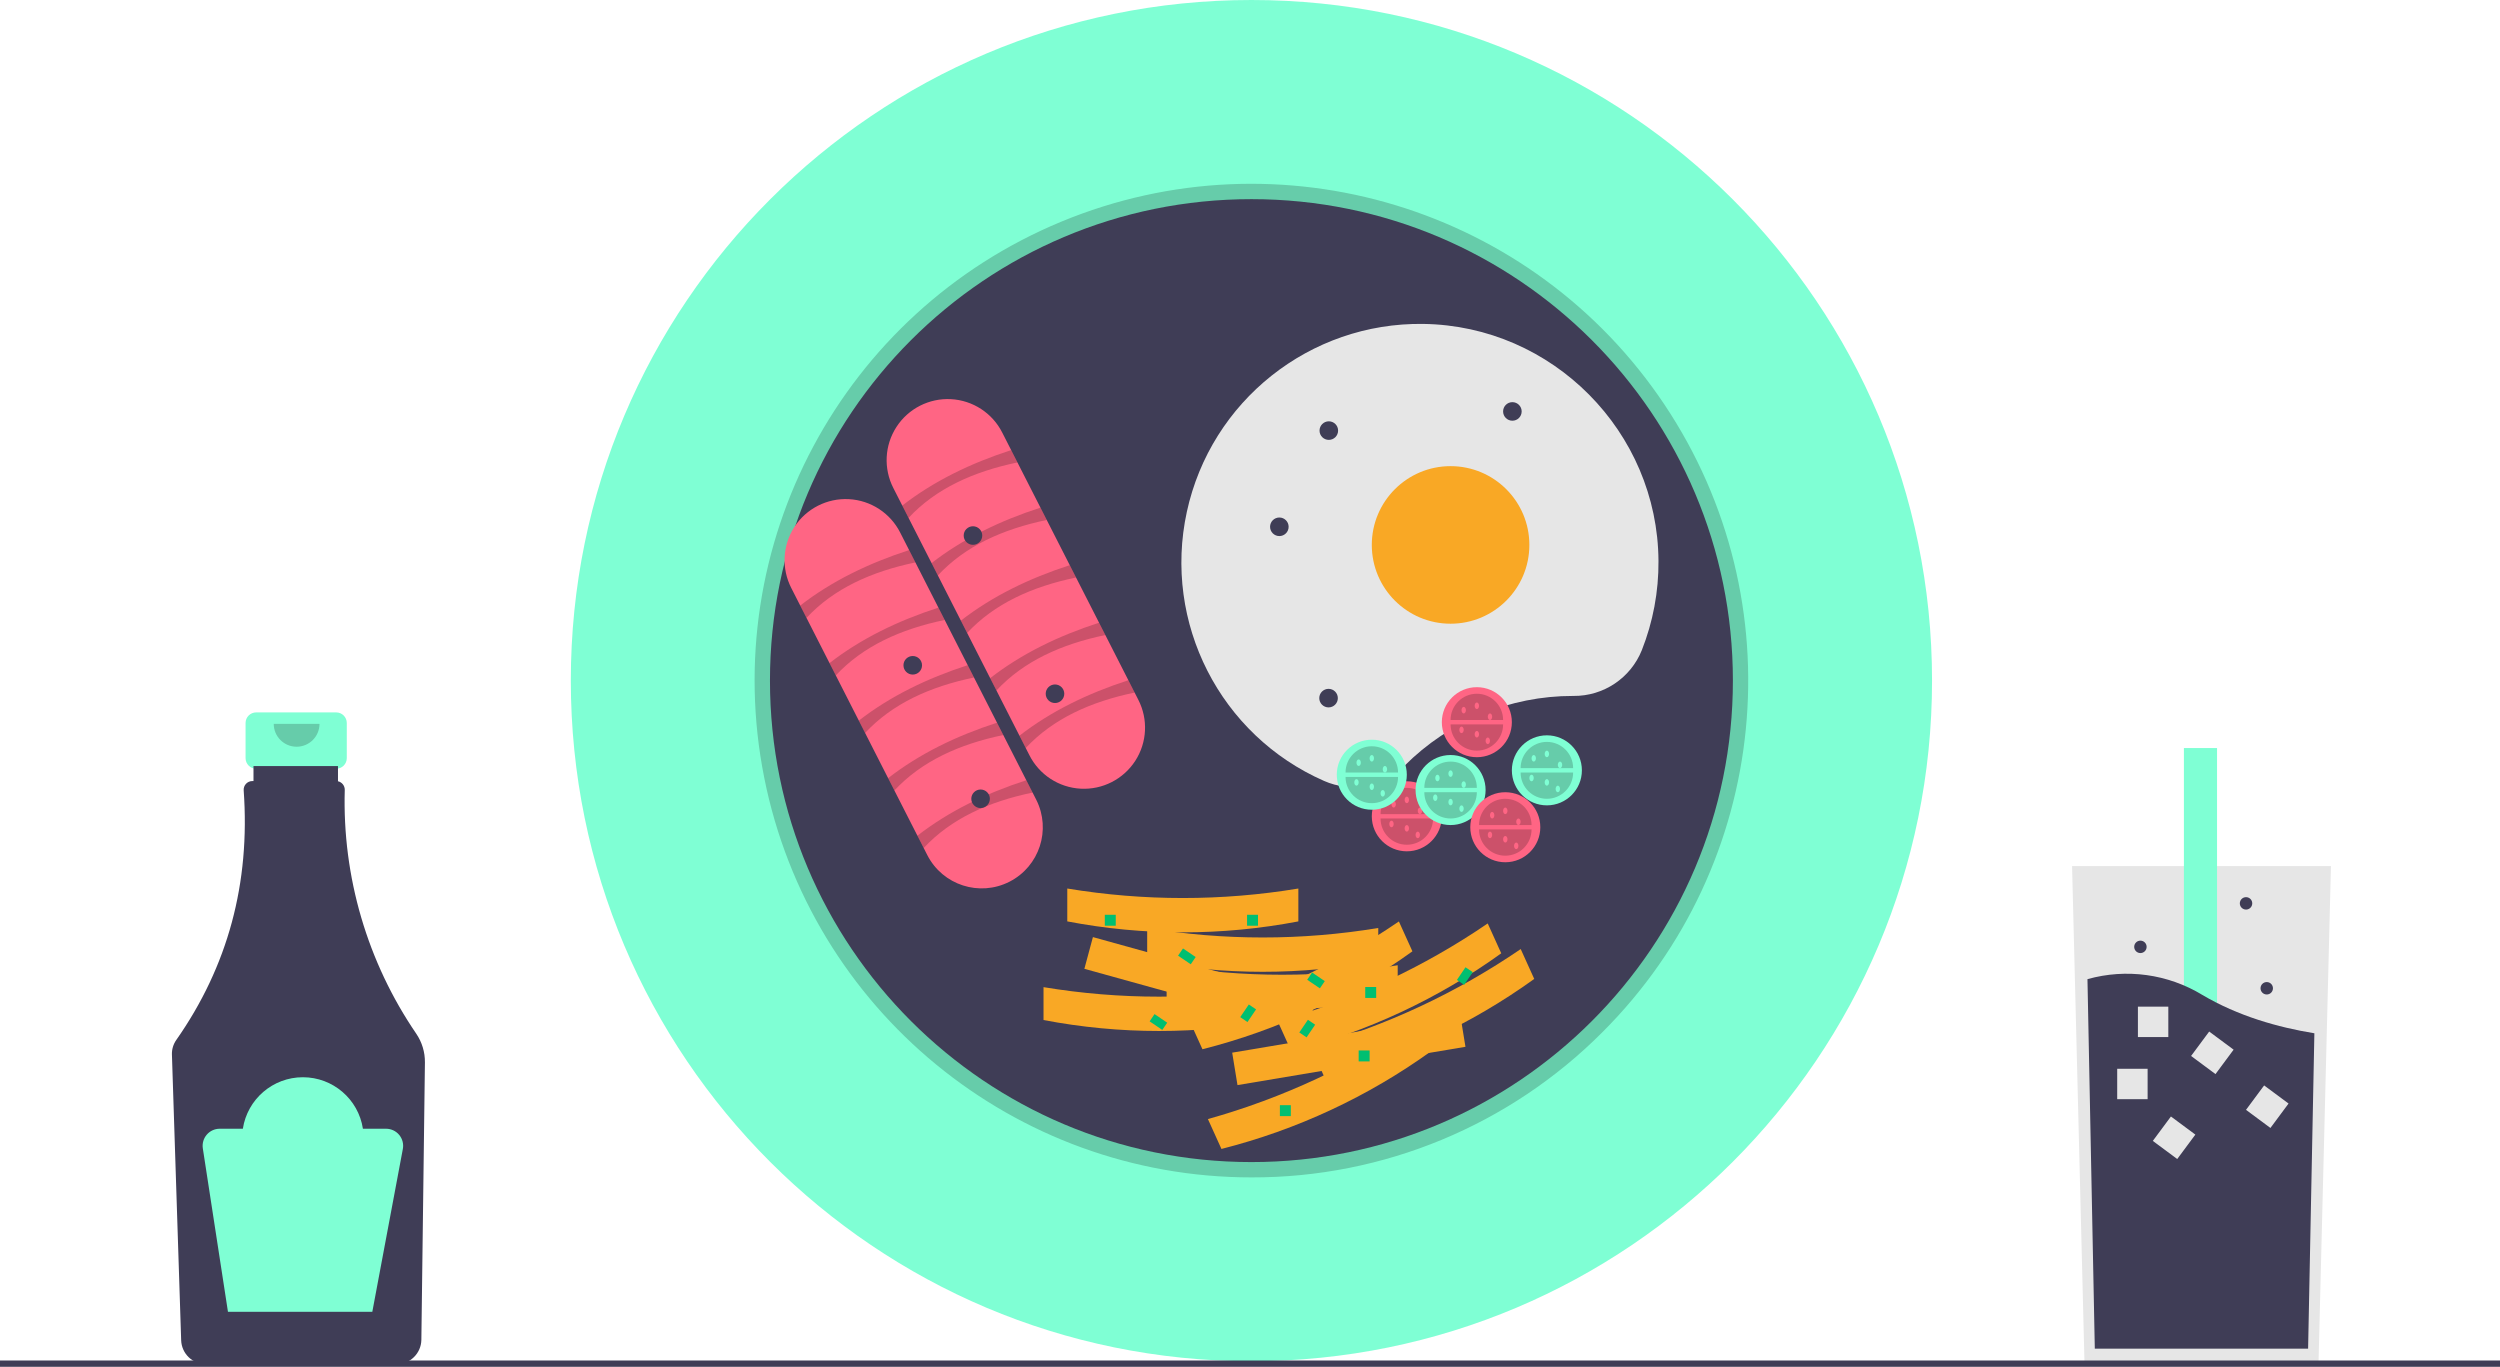
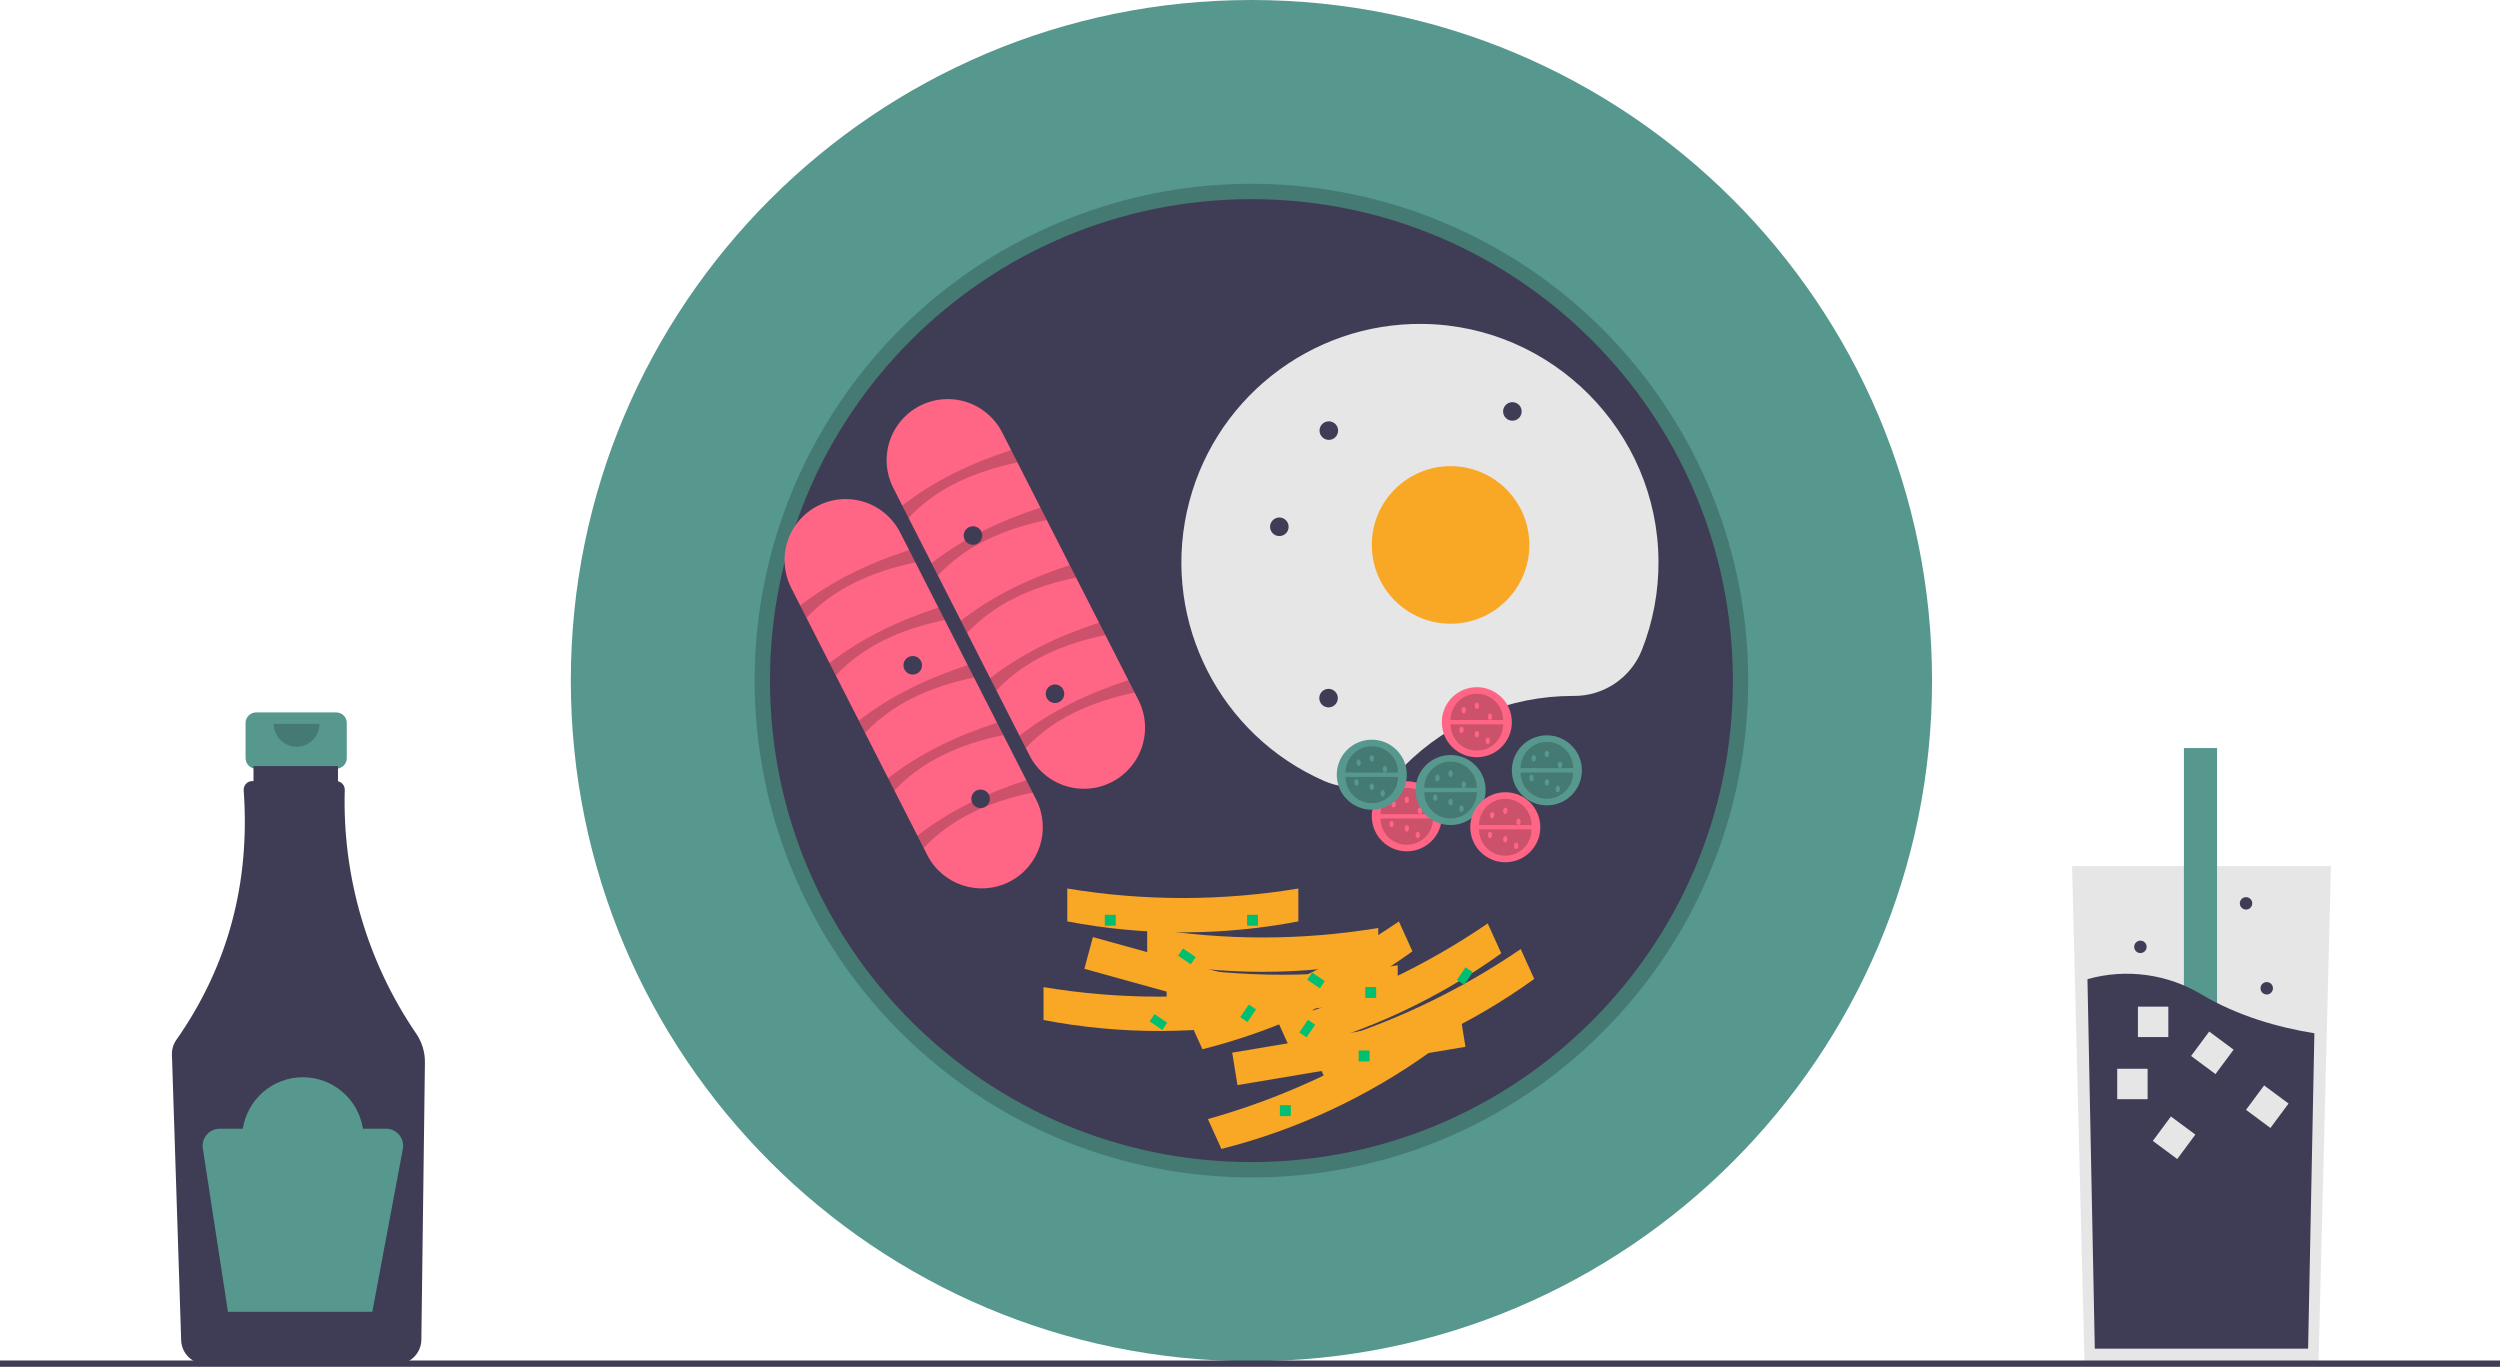
<svg xmlns="http://www.w3.org/2000/svg" data-name="Layer 1" width="888" height="485.489" viewBox="0 0 888 485.489">
-   <path d="M275.412,460.3H246.993a3.768,3.768,0,0,0-3.768,3.768v12.474a3.768,3.768,0,0,0,3.768,3.768h4.709V499h19V480.31h4.709a3.768,3.768,0,0,0,3.768-3.768V464.068A3.768,3.768,0,0,0,275.412,460.3Z" transform="translate(-156 -207.2555)" fill="#7fffd4" />
+   <path d="M275.412,460.3H246.993a3.768,3.768,0,0,0-3.768,3.768v12.474a3.768,3.768,0,0,0,3.768,3.768h4.709V499h19V480.31h4.709a3.768,3.768,0,0,0,3.768-3.768V464.068A3.768,3.768,0,0,0,275.412,460.3Z" transform="translate(-156 -207.2555)" fill="#56988e" />
  <path d="M303.877,574.461a146.105,146.105,0,0,1-25.418-86.624,3.081,3.081,0,0,0-2.405-3.075V479.372H246.039v5.315h-.414a3.08,3.08,0,0,0-3.067,3.308q3.547,49.442-23.954,88.677a8.487,8.487,0,0,0-1.536,5.144l3.282,101.518a8.788,8.788,0,0,0,8.713,8.482h67.887a8.791,8.791,0,0,0,8.718-8.632l1.265-98.566A17.789,17.789,0,0,0,303.877,574.461Z" transform="translate(-156 -207.2555)" fill="#3f3d56" />
  <path d="M269.488,464.365a8.129,8.129,0,0,1-16.258,0" transform="translate(-156 -207.2555)" opacity="0.2" />
-   <path d="M293.13,608.182h-8.221a21.576,21.576,0,0,0-42.649,0h-8.221a6.067,6.067,0,0,0-5.996,6.989l8.929,58.041h51.274l10.846-57.846A6.067,6.067,0,0,0,293.13,608.182Z" transform="translate(-156 -207.2555)" fill="#7fffd4" />
+   <path d="M293.13,608.182h-8.221a21.576,21.576,0,0,0-42.649,0h-8.221a6.067,6.067,0,0,0-5.996,6.989l8.929,58.041h51.274l10.846-57.846A6.067,6.067,0,0,0,293.13,608.182Z" transform="translate(-156 -207.2555)" fill="#56988e" />
  <polygon points="827.952 307.634 825.98 386.448 823.538 484.181 740.414 484.181 737.552 369.675 736 307.634 827.952 307.634" fill="#e6e6e6" />
-   <rect x="775.723" y="265.704" width="11.77" height="155.95" fill="#7fffd4" />
+   <rect x="775.723" y="265.704" width="11.77" height="155.95" fill="#56988e" />
  <path d="M978.067,574.275l-2.226,112.02H900.074l-2.608-131.244a51.634,51.634,0,0,1,40.827,5.615C950.952,568.154,965.173,572.184,978.067,574.275Z" transform="translate(-156 -207.2555)" fill="#3f3d56" />
  <rect x="752.031" y="379.63" width="10.8" height="10.8" fill="#e6e6e6" />
  <rect x="759.387" y="357.562" width="10.8" height="10.8" fill="#e6e6e6" />
  <rect x="936.424" y="575.816" width="10.8" height="10.8" transform="translate(375.5752 -653.9211) rotate(36.56259)" fill="#e6e6e6" />
  <rect x="955.937" y="594.951" width="10.8" height="10.8" transform="translate(390.8143 -661.7792) rotate(36.56259)" fill="#e6e6e6" />
  <rect x="922.834" y="605.986" width="10.8" height="10.8" transform="translate(390.873 -639.8885) rotate(36.56259)" fill="#e6e6e6" />
  <circle cx="805.148" cy="351.035" r="2.207" fill="#3f3d56" />
  <circle cx="760.275" cy="336.323" r="2.207" fill="#3f3d56" />
  <circle cx="797.792" cy="320.875" r="2.207" fill="#3f3d56" />
-   <circle cx="444.508" cy="241.754" r="241.754" fill="#7fffd4" />
+   <circle cx="444.508" cy="241.754" r="241.754" fill="#56988e" />
  <path d="M600.508,625.467a176.456,176.456,0,1,1,124.774-51.683A175.304,175.304,0,0,1,600.508,625.467Zm0-342.031c-91.298,0-165.574,74.276-165.574,165.574,0,91.298,74.276,165.574,165.574,165.574,91.298,0,165.574-74.277,165.574-165.574C766.082,357.711,691.806,283.435,600.508,283.435Z" transform="translate(-156 -207.2555)" opacity="0.2" />
  <circle cx="444.508" cy="241.754" r="171.016" fill="#3f3d56" />
  <path d="M473.327,380.627a21.704,21.704,0,1,1,38.681-19.698l48.316,94.878a21.704,21.704,0,1,1-38.681,19.698Z" transform="translate(-156 -207.2555)" fill="#ff6584" />
  <path d="M478.717,391.21l-2.23-4.379c11.129-8.647,24.198-15.007,38.681-19.698l2.23,4.379C501.722,374.776,488.386,380.817,478.717,391.21Z" transform="translate(-156 -207.2555)" opacity="0.2" />
  <path d="M489.123,411.645l-2.23-4.379c11.129-8.647,24.198-15.007,38.681-19.698l2.23,4.379C512.129,395.211,498.793,401.252,489.123,411.645Z" transform="translate(-156 -207.2555)" opacity="0.2" />
  <path d="M499.53,432.081l-2.23-4.379c11.129-8.647,24.198-15.007,38.681-19.698l2.23,4.379C522.535,415.647,509.199,421.688,499.53,432.081Z" transform="translate(-156 -207.2555)" opacity="0.2" />
  <path d="M509.936,452.516l-2.23-4.379c11.129-8.647,24.198-15.007,38.681-19.698l2.23,4.379C532.942,436.082,519.606,442.123,509.936,452.516Z" transform="translate(-156 -207.2555)" opacity="0.2" />
  <path d="M520.343,472.951l-2.23-4.379c11.129-8.647,24.198-15.007,38.681-19.698l2.23,4.379C543.349,456.517,530.013,462.558,520.343,472.951Z" transform="translate(-156 -207.2555)" opacity="0.2" />
  <path d="M437.079,416.146a21.704,21.704,0,1,1,38.681-19.698l48.316,94.878a21.704,21.704,0,0,1-38.681,19.698Z" transform="translate(-156 -207.2555)" fill="#ff6584" />
  <path d="M442.468,426.729l-2.23-4.379c11.129-8.647,24.198-15.007,38.681-19.698l2.23,4.379C465.474,410.295,452.138,416.336,442.468,426.729Z" transform="translate(-156 -207.2555)" opacity="0.2" />
  <path d="M452.875,447.164l-2.23-4.379c11.129-8.647,24.198-15.007,38.681-19.698l2.23,4.379C475.881,430.73,462.544,436.771,452.875,447.164Z" transform="translate(-156 -207.2555)" opacity="0.2" />
  <path d="M463.281,467.6l-2.23-4.379c11.129-8.647,24.198-15.007,38.681-19.698l2.23,4.379C486.287,451.166,472.951,457.207,463.281,467.6Z" transform="translate(-156 -207.2555)" opacity="0.2" />
  <path d="M473.688,488.035l-2.23-4.379c11.129-8.647,24.198-15.007,38.681-19.698l2.23,4.379C496.694,471.601,483.358,477.642,473.688,488.035Z" transform="translate(-156 -207.2555)" opacity="0.2" />
  <path d="M484.095,508.47l-2.23-4.379c11.129-8.647,24.198-15.007,38.681-19.698l2.23,4.379C507.1,492.036,493.764,498.077,484.095,508.47Z" transform="translate(-156 -207.2555)" opacity="0.2" />
  <path d="M714.778,454.451l.153 0a25.888,25.888,0,0,0,24.239-16.236,84.503,84.503,0,0,0,5.923-31.694c-.271-45.911-37.622-83.575-83.529-84.21a84.744,84.744,0,0,0-35.277,162.32,25.667,25.667,0,0,0,28.506-5.286A84.458,84.458,0,0,1,714.778,454.451Z" transform="translate(-156 -207.2555)" fill="#e6e6e6" />
  <circle cx="515.246" cy="193.559" r="27.984" fill="#f9a825" />
  <circle cx="454.426" cy="187.115" r="3.297" fill="#3f3d56" />
  <circle cx="345.598" cy="190.225" r="3.297" fill="#3f3d56" />
  <circle cx="471.996" cy="152.949" r="3.297" fill="#3f3d56" />
  <circle cx="471.902" cy="247.973" r="3.297" fill="#3f3d56" />
  <circle cx="537.199" cy="146.141" r="3.297" fill="#3f3d56" />
  <circle cx="324.207" cy="236.313" r="3.297" fill="#3f3d56" />
  <circle cx="348.305" cy="283.731" r="3.297" fill="#3f3d56" />
  <circle cx="499.7" cy="289.949" r="12.438" fill="#ff6584" />
  <path d="M665.028,497.982a9.328,9.328,0,0,1-18.656,0" transform="translate(-156 -207.2555)" opacity="0.2" />
  <path d="M646.371,496.428a9.328,9.328,0,0,1,18.656,0" transform="translate(-156 -207.2555)" opacity="0.2" />
  <ellipse cx="495.035" cy="285.674" rx="0.777" ry="1.166" fill="#ff6584" />
  <ellipse cx="499.7" cy="284.119" rx="0.777" ry="1.166" fill="#ff6584" />
  <ellipse cx="499.7" cy="294.225" rx="0.777" ry="1.166" fill="#ff6584" />
  <ellipse cx="504.364" cy="288.006" rx="0.777" ry="1.166" fill="#ff6584" />
  <ellipse cx="503.586" cy="296.557" rx="0.777" ry="1.166" fill="#ff6584" />
  <ellipse cx="494.258" cy="292.67" rx="0.777" ry="1.166" fill="#ff6584" />
  <circle cx="524.575" cy="256.524" r="12.438" fill="#ff6584" />
  <path d="M689.903,464.556a9.328,9.328,0,0,1-18.656,0" transform="translate(-156 -207.2555)" opacity="0.2" />
  <path d="M671.246,463.002a9.328,9.328,0,0,1,18.656,0" transform="translate(-156 -207.2555)" opacity="0.2" />
  <ellipse cx="519.91" cy="252.248" rx="0.777" ry="1.166" fill="#ff6584" />
  <ellipse cx="524.575" cy="250.693" rx="0.777" ry="1.166" fill="#ff6584" />
  <ellipse cx="524.575" cy="260.799" rx="0.777" ry="1.166" fill="#ff6584" />
  <ellipse cx="529.239" cy="254.58" rx="0.777" ry="1.166" fill="#ff6584" />
  <ellipse cx="528.461" cy="263.131" rx="0.777" ry="1.166" fill="#ff6584" />
  <ellipse cx="519.133" cy="259.244" rx="0.777" ry="1.166" fill="#ff6584" />
-   <circle cx="549.45" cy="273.625" r="12.438" fill="#7fffd4" />
+   <circle cx="549.45" cy="273.625" r="12.438" fill="#56988e" />
  <path d="M714.778,481.658a9.328,9.328,0,0,1-18.656,0" transform="translate(-156 -207.2555)" opacity="0.2" />
  <path d="M696.121,480.103a9.328,9.328,0,0,1,18.656,0" transform="translate(-156 -207.2555)" opacity="0.2" />
-   <ellipse cx="544.785" cy="269.35" rx="0.777" ry="1.166" fill="#7fffd4" />
-   <ellipse cx="549.45" cy="267.795" rx="0.777" ry="1.166" fill="#7fffd4" />
-   <ellipse cx="549.45" cy="277.901" rx="0.777" ry="1.166" fill="#7fffd4" />
-   <ellipse cx="554.114" cy="271.682" rx="0.777" ry="1.166" fill="#7fffd4" />
-   <ellipse cx="553.336" cy="280.233" rx="0.777" ry="1.166" fill="#7fffd4" />
-   <ellipse cx="544.008" cy="276.346" rx="0.777" ry="1.166" fill="#7fffd4" />
-   <circle cx="487.262" cy="275.18" r="12.438" fill="#7fffd4" />
+   <ellipse cx="544.785" cy="269.35" rx="0.777" ry="1.166" fill="#56988e" />
+   <ellipse cx="549.45" cy="267.795" rx="0.777" ry="1.166" fill="#56988e" />
+   <ellipse cx="549.45" cy="277.901" rx="0.777" ry="1.166" fill="#56988e" />
+   <ellipse cx="554.114" cy="271.682" rx="0.777" ry="1.166" fill="#56988e" />
+   <ellipse cx="553.336" cy="280.233" rx="0.777" ry="1.166" fill="#56988e" />
+   <ellipse cx="544.008" cy="276.346" rx="0.777" ry="1.166" fill="#56988e" />
+   <circle cx="487.262" cy="275.18" r="12.438" fill="#56988e" />
  <path d="M652.59,483.213a9.328,9.328,0,0,1-18.656,0" transform="translate(-156 -207.2555)" opacity="0.2" />
  <path d="M633.934,481.658a9.328,9.328,0,0,1,18.656,0" transform="translate(-156 -207.2555)" opacity="0.2" />
-   <ellipse cx="482.598" cy="270.904" rx="0.777" ry="1.166" fill="#7fffd4" />
-   <ellipse cx="487.262" cy="269.35" rx="0.777" ry="1.166" fill="#7fffd4" />
-   <ellipse cx="487.262" cy="279.455" rx="0.777" ry="1.166" fill="#7fffd4" />
-   <ellipse cx="491.926" cy="273.236" rx="0.777" ry="1.166" fill="#7fffd4" />
-   <ellipse cx="491.149" cy="281.787" rx="0.777" ry="1.166" fill="#7fffd4" />
-   <ellipse cx="481.821" cy="277.901" rx="0.777" ry="1.166" fill="#7fffd4" />
-   <circle cx="515.246" cy="280.621" r="12.438" fill="#7fffd4" />
+   <ellipse cx="482.598" cy="270.904" rx="0.777" ry="1.166" fill="#56988e" />
+   <ellipse cx="487.262" cy="269.35" rx="0.777" ry="1.166" fill="#56988e" />
+   <ellipse cx="487.262" cy="279.455" rx="0.777" ry="1.166" fill="#56988e" />
+   <ellipse cx="491.926" cy="273.236" rx="0.777" ry="1.166" fill="#56988e" />
+   <ellipse cx="491.149" cy="281.787" rx="0.777" ry="1.166" fill="#56988e" />
+   <ellipse cx="481.821" cy="277.901" rx="0.777" ry="1.166" fill="#56988e" />
+   <circle cx="515.246" cy="280.621" r="12.438" fill="#56988e" />
  <path d="M680.575,488.654a9.328,9.328,0,1,1-18.656,0" transform="translate(-156 -207.2555)" opacity="0.2" />
  <path d="M661.918,487.099a9.328,9.328,0,1,1,18.656,0" transform="translate(-156 -207.2555)" opacity="0.2" />
-   <ellipse cx="510.582" cy="276.346" rx="0.777" ry="1.166" fill="#7fffd4" />
-   <ellipse cx="515.246" cy="274.791" rx="0.777" ry="1.166" fill="#7fffd4" />
-   <ellipse cx="515.246" cy="284.897" rx="0.777" ry="1.166" fill="#7fffd4" />
-   <ellipse cx="519.91" cy="278.678" rx="0.777" ry="1.166" fill="#7fffd4" />
-   <ellipse cx="519.133" cy="287.229" rx="0.777" ry="1.166" fill="#7fffd4" />
-   <ellipse cx="509.805" cy="283.342" rx="0.777" ry="1.166" fill="#7fffd4" />
+   <ellipse cx="510.582" cy="276.346" rx="0.777" ry="1.166" fill="#56988e" />
+   <ellipse cx="515.246" cy="274.791" rx="0.777" ry="1.166" fill="#56988e" />
+   <ellipse cx="515.246" cy="284.897" rx="0.777" ry="1.166" fill="#56988e" />
+   <ellipse cx="519.91" cy="278.678" rx="0.777" ry="1.166" fill="#56988e" />
+   <ellipse cx="519.133" cy="287.229" rx="0.777" ry="1.166" fill="#56988e" />
+   <ellipse cx="509.805" cy="283.342" rx="0.777" ry="1.166" fill="#56988e" />
  <circle cx="534.68" cy="293.836" r="12.438" fill="#ff6584" />
  <path d="M700.008,501.869a9.328,9.328,0,1,1-18.656,0" transform="translate(-156 -207.2555)" opacity="0.2" />
  <path d="M681.352,500.314a9.328,9.328,0,1,1,18.656,0" transform="translate(-156 -207.2555)" opacity="0.2" />
  <ellipse cx="530.016" cy="289.561" rx="0.777" ry="1.166" fill="#ff6584" />
  <ellipse cx="534.68" cy="288.006" rx="0.777" ry="1.166" fill="#ff6584" />
  <ellipse cx="534.68" cy="298.111" rx="0.777" ry="1.166" fill="#ff6584" />
  <ellipse cx="539.344" cy="291.893" rx="0.777" ry="1.166" fill="#ff6584" />
  <ellipse cx="538.567" cy="300.443" rx="0.777" ry="1.166" fill="#ff6584" />
  <ellipse cx="529.239" cy="296.557" rx="0.777" ry="1.166" fill="#ff6584" />
  <circle cx="374.734" cy="246.418" r="3.297" fill="#3f3d56" />
  <polygon points="464.345 366.08 385.17 344.123 388.203 332.857 467.378 354.815 464.345 366.08" fill="#f9a825" />
  <path d="M608.738,569.57a218.268,218.268,0,0,1-82.078,0V557.892a250.991,250.991,0,0,0,82.078,0Z" transform="translate(-156 -207.2555)" fill="#f9a825" />
  <path d="M617.176,534.536a218.268,218.268,0,0,1-82.078,0V522.857a250.992,250.992,0,0,0,82.078,0Z" transform="translate(-156 -207.2555)" fill="#f9a825" />
  <path d="M645.558,548.549a218.268,218.268,0,0,1-82.078,0v-11.678a250.992,250.992,0,0,0,82.078,0Z" transform="translate(-156 -207.2555)" fill="#f9a825" />
  <path d="M652.462,561.785a218.268,218.268,0,0,1-82.078,0v-11.678a250.992,250.992,0,0,0,82.078,0Z" transform="translate(-156 -207.2555)" fill="#f9a825" />
  <polygon points="520.531 371.824 439.554 385.426 437.676 373.904 518.652 360.302 520.531 371.824" fill="#f9a825" />
  <path d="M664.435,580.577a219.97,219.97,0,0,1-74.58,34.784l-4.804-10.612a252.954,252.954,0,0,0,74.58-34.784Z" transform="translate(-156 -207.2555)" fill="#f9a825" />
  <path d="M657.689,545.166a219.97,219.97,0,0,1-74.58,34.784l-4.804-10.612a252.954,252.954,0,0,0,74.58-34.784Z" transform="translate(-156 -207.2555)" fill="#f9a825" />
  <path d="M689.243,545.872a219.97,219.97,0,0,1-74.58,34.784l-4.804-10.612a252.955,252.955,0,0,0,74.58-34.784Z" transform="translate(-156 -207.2555)" fill="#f9a825" />
  <path d="M700.962,554.972a219.97,219.97,0,0,1-74.58,34.784L621.577,579.145a252.954,252.954,0,0,0,74.58-34.784Z" transform="translate(-156 -207.2555)" fill="#f9a825" />
  <rect x="442.953" y="324.93" width="3.887" height="3.887" fill="#00bf71" />
  <rect x="454.614" y="392.559" width="3.887" height="3.887" fill="#00bf71" />
  <rect x="392.426" y="324.93" width="3.887" height="3.887" fill="#00bf71" />
  <rect x="482.598" y="373.125" width="3.887" height="3.887" fill="#00bf71" />
  <rect x="484.93" y="350.582" width="3.887" height="3.887" fill="#00bf71" />
  <rect x="574.856" y="545.4" width="5.441" height="3.109" transform="translate(250.708 -437.1907) rotate(34.15572)" fill="#00bf71" />
  <rect x="620.719" y="553.951" width="5.441" height="3.109" transform="translate(263.4195 -461.4654) rotate(34.15572)" fill="#00bf71" />
  <rect x="564.75" y="568.721" width="5.441" height="3.109" transform="translate(262.058 -427.4946) rotate(34.15572)" fill="#00bf71" />
  <rect x="596.621" y="565.611" width="5.441" height="3.109" transform="translate(1249.177 182.3778) rotate(124.1557)" fill="#00bf71" />
  <rect x="617.61" y="571.053" width="5.441" height="3.109" transform="translate(1286.452 173.5061) rotate(124.1557)" fill="#00bf71" />
  <rect x="673.578" y="552.396" width="5.441" height="3.109" transform="matrix(-0.56144, 0.82751, -0.82751, -0.56144, 1358.406, 98.06043)" fill="#00bf71" />
  <rect y="483.248" width="888" height="2.241" fill="#3f3d56" />
</svg>
